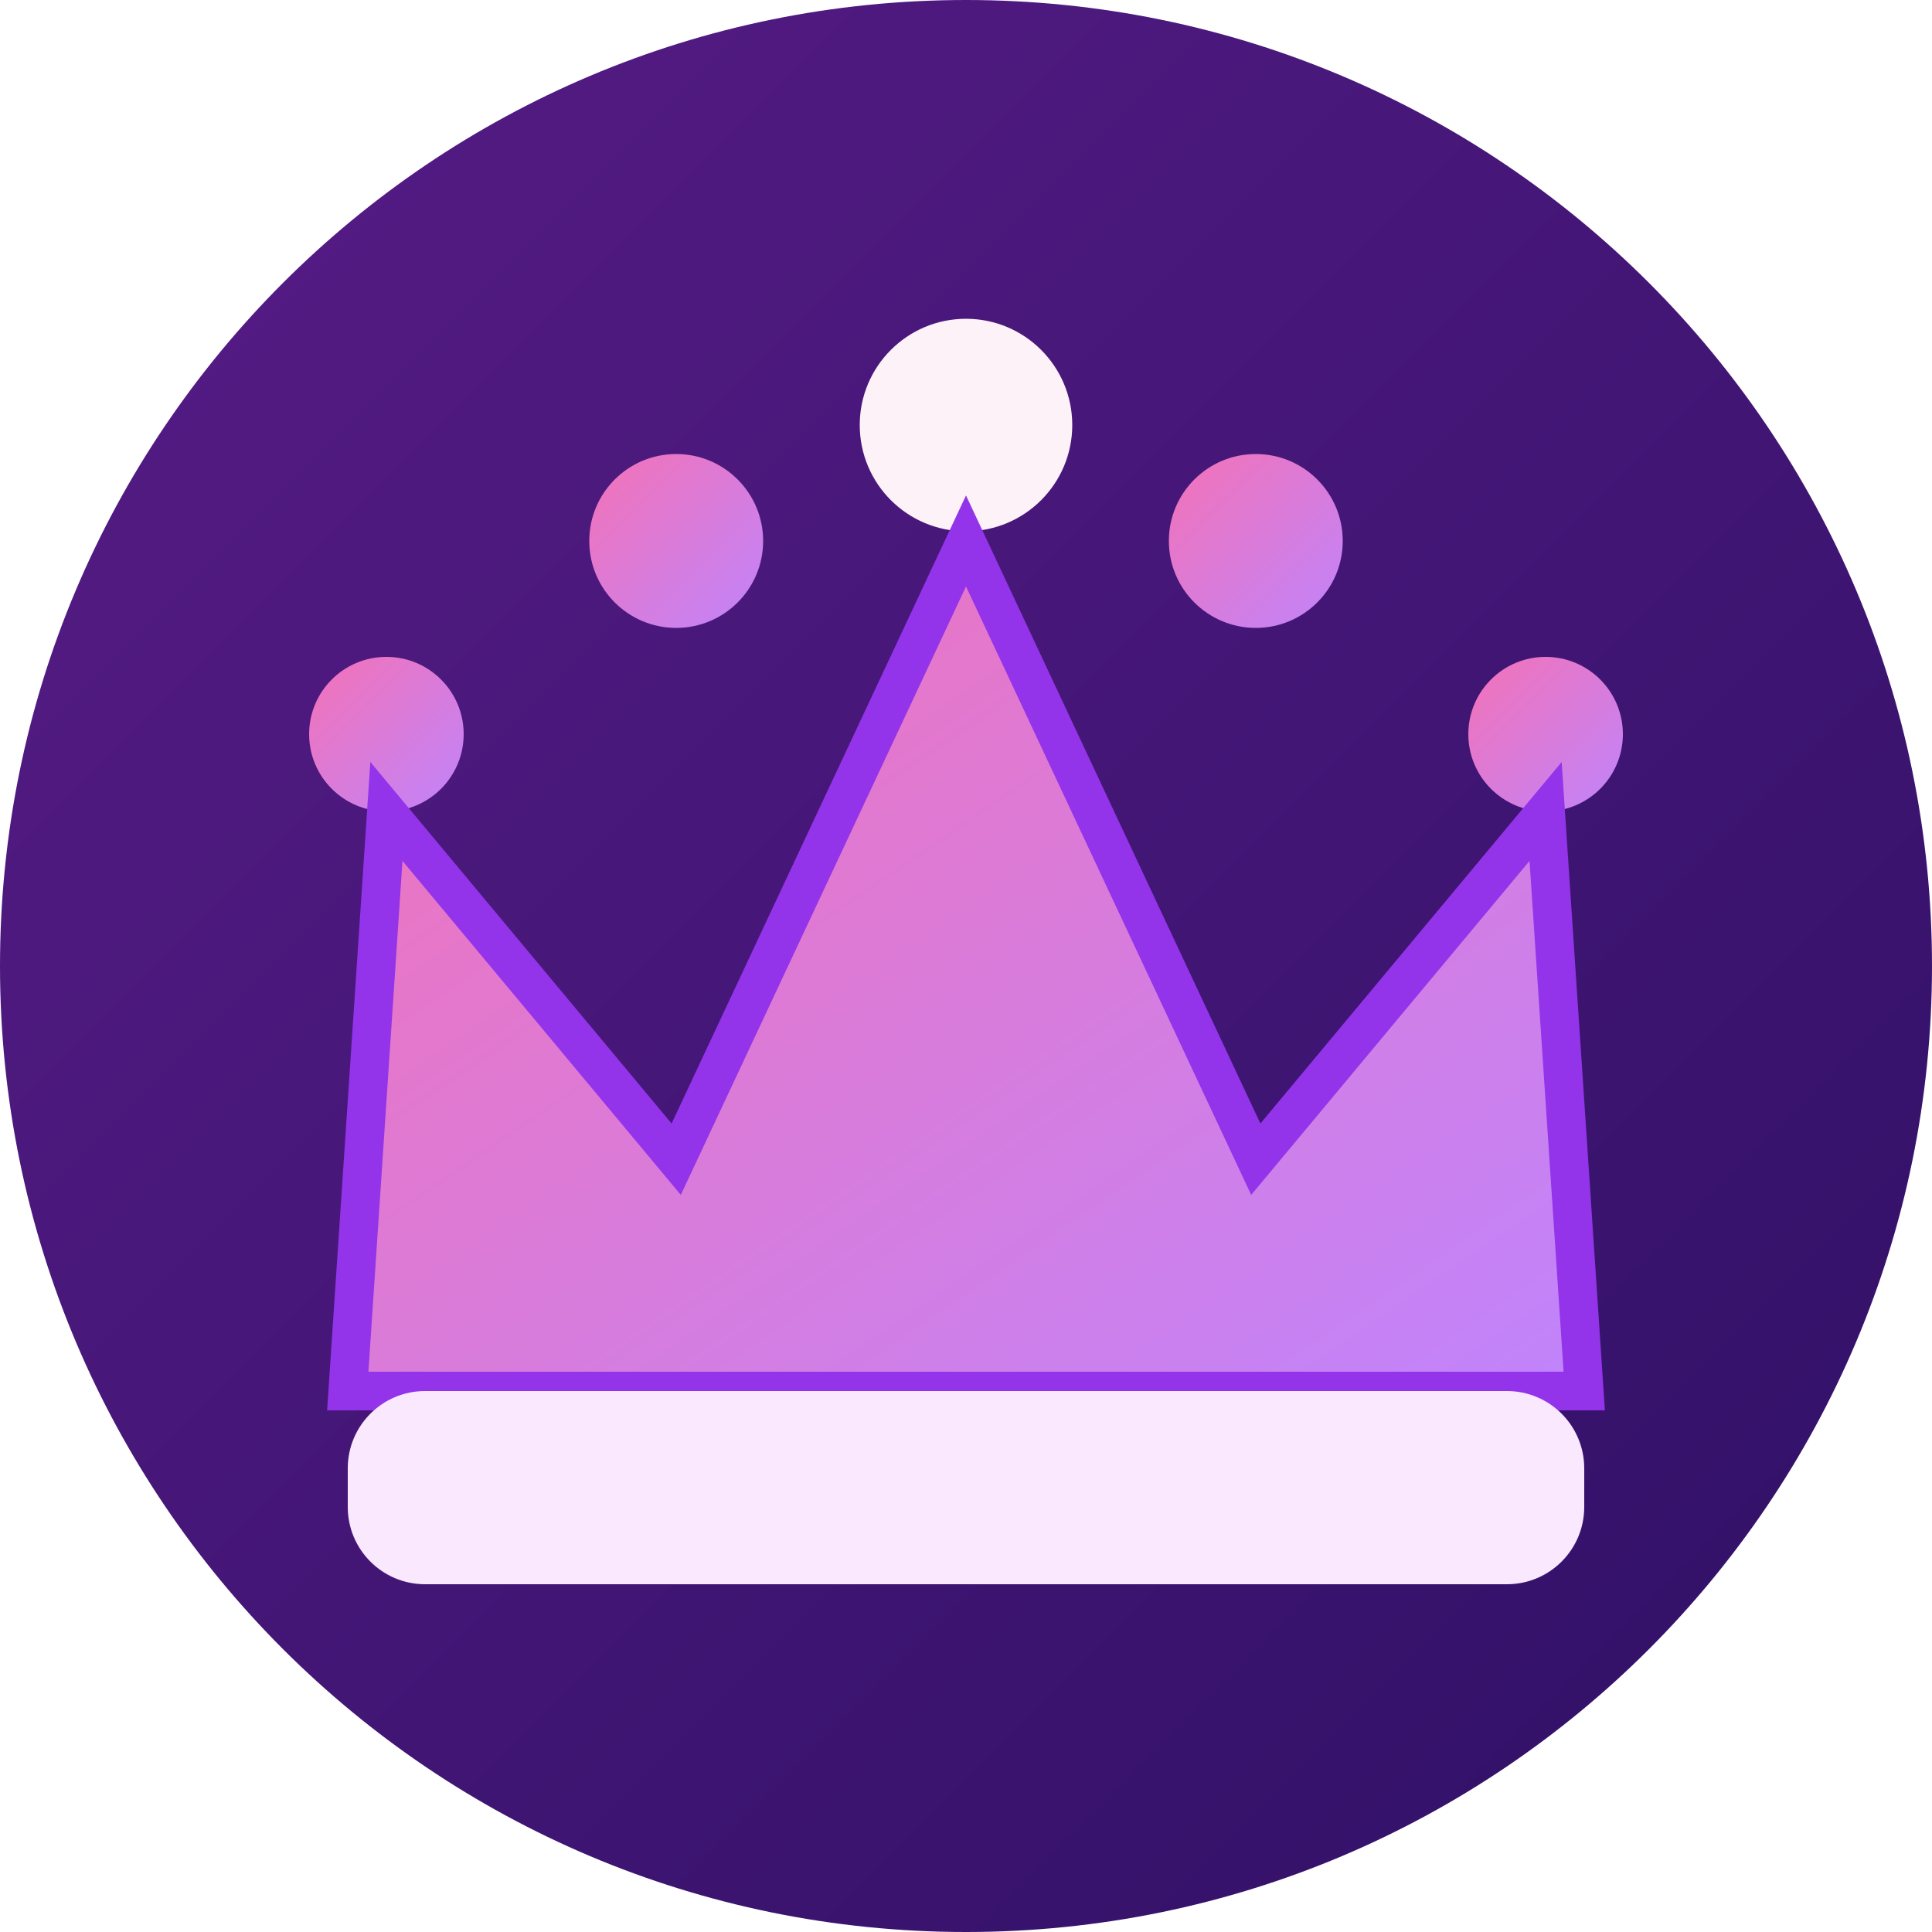
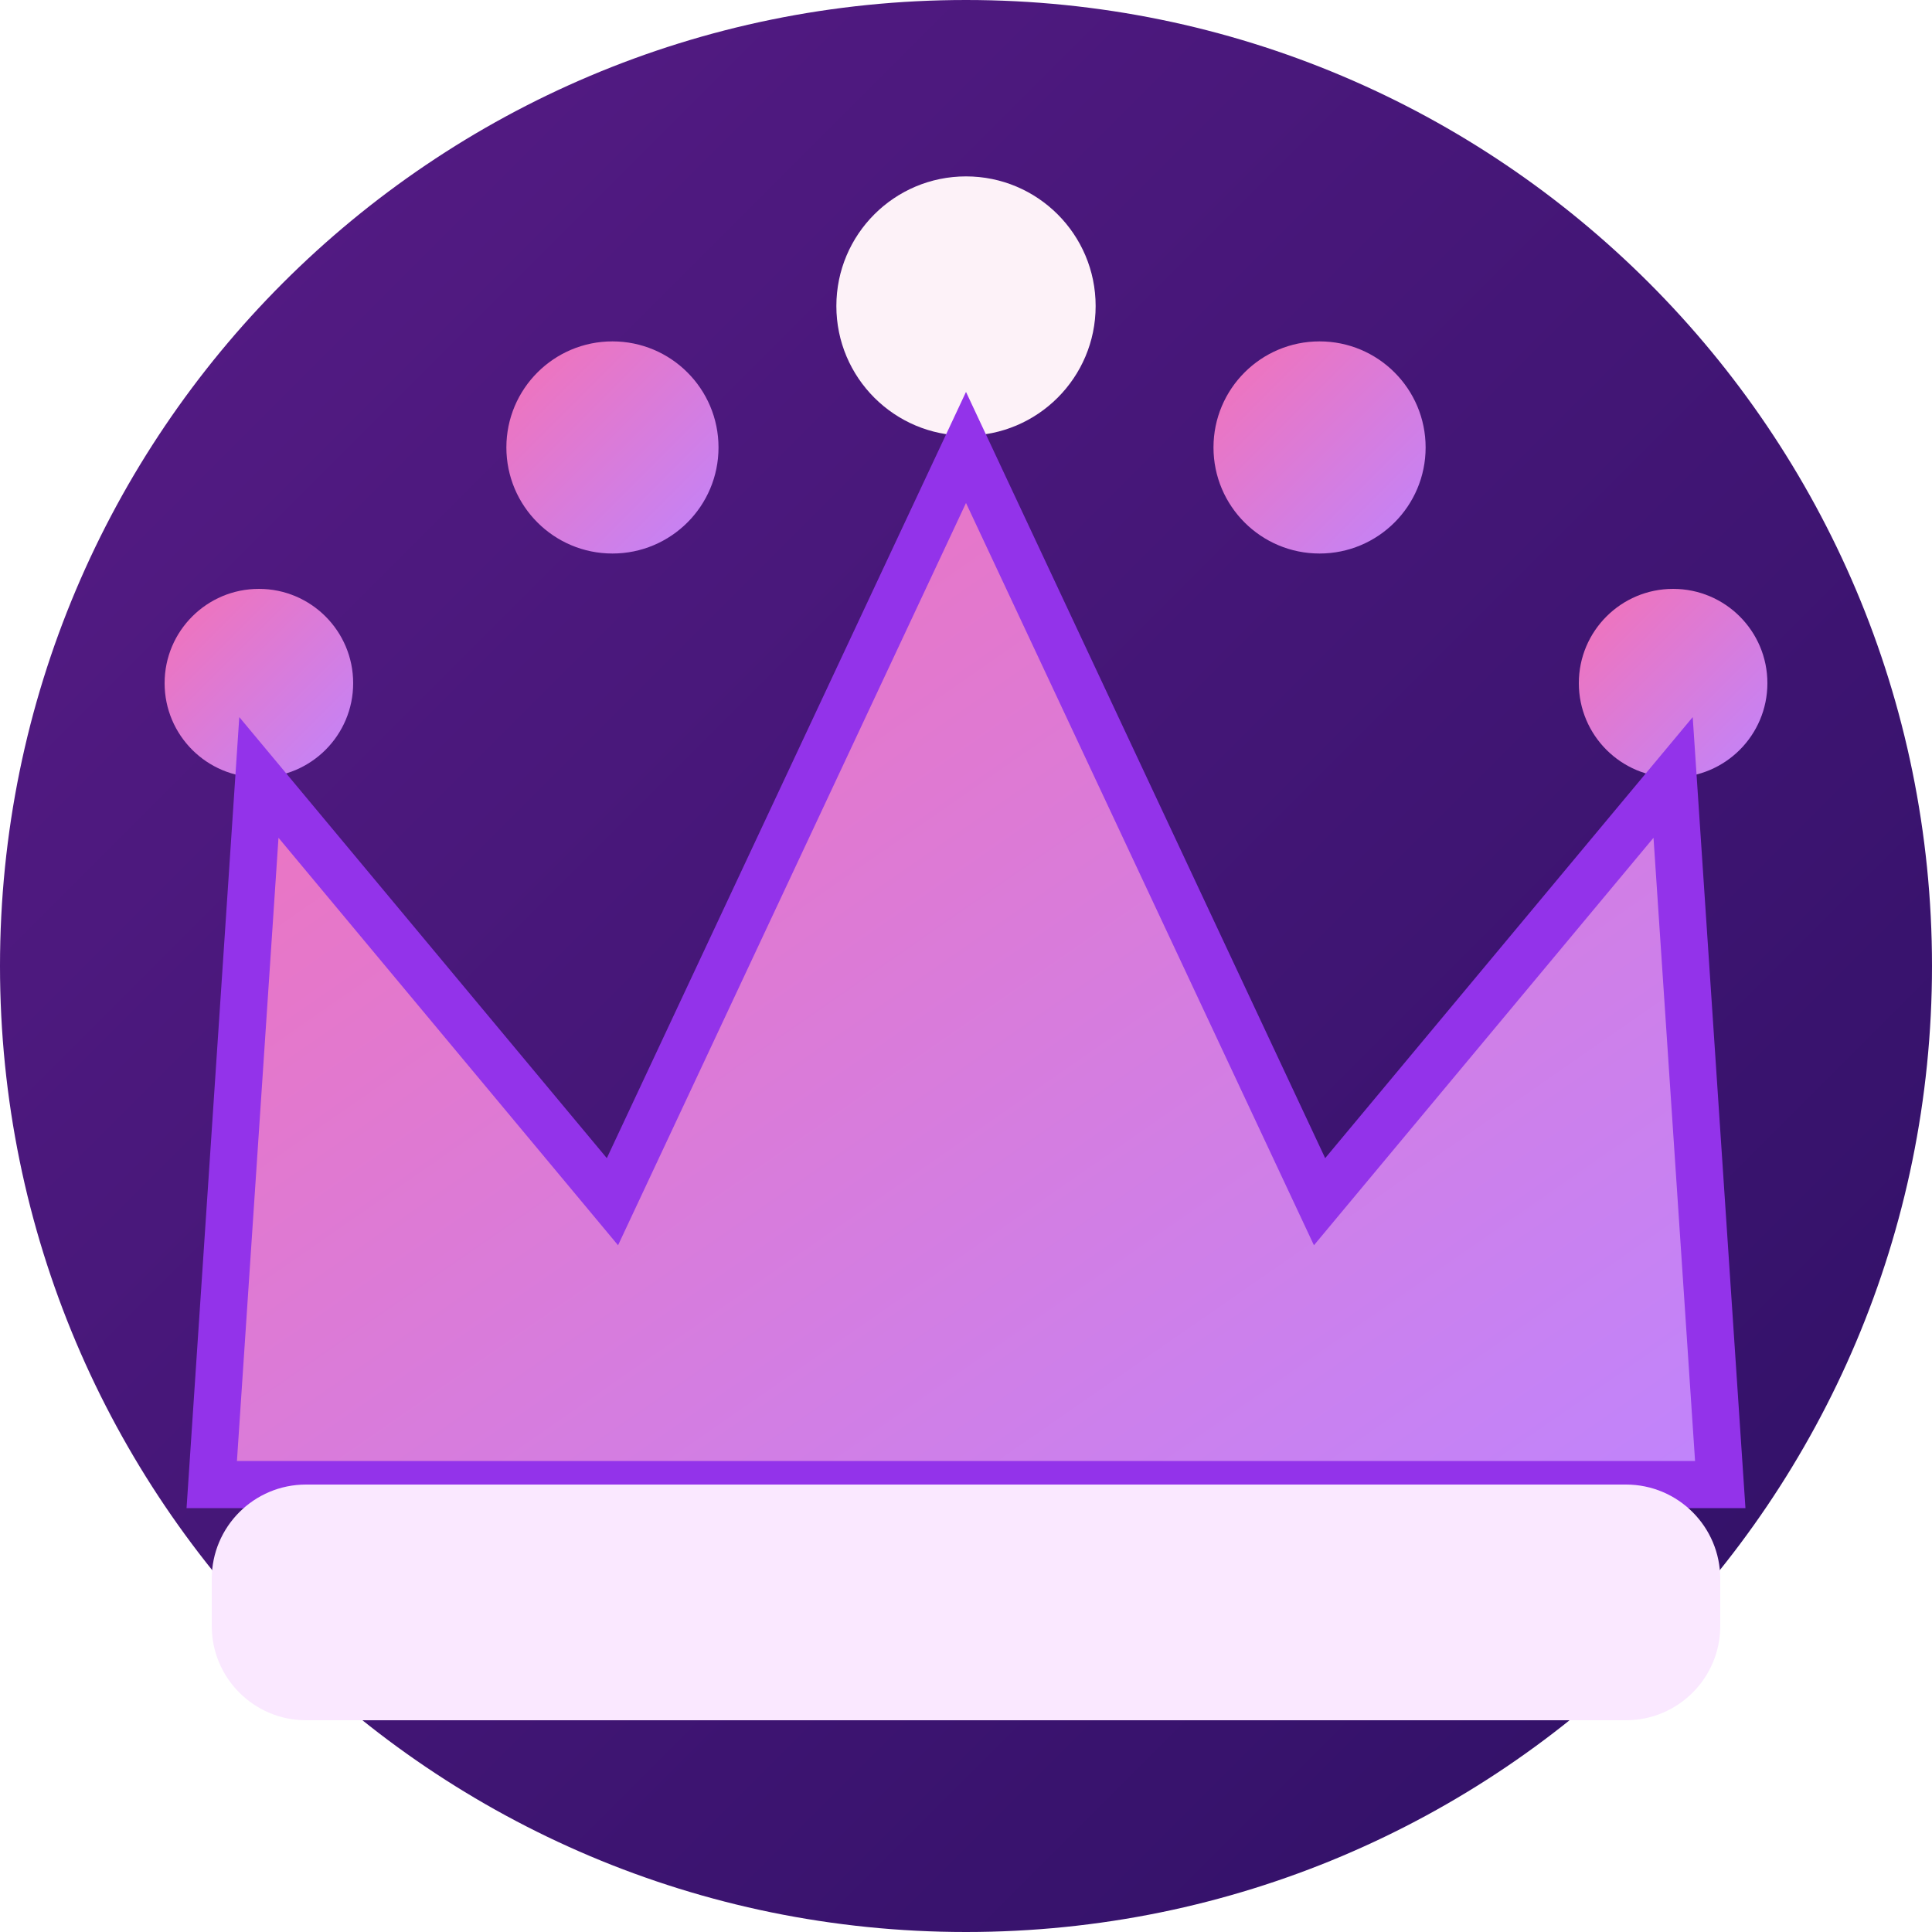
<svg xmlns="http://www.w3.org/2000/svg" viewBox="0 0 100 100">
  <defs>
    <linearGradient id="bg-queen" x1="0%" y1="0%" x2="100%" y2="100%">
      <stop offset="0%" stop-color="#581c87" />
      <stop offset="100%" stop-color="#2e1065" />
    </linearGradient>
    <linearGradient id="pink-glow" x1="0%" y1="0%" x2="100%" y2="100%">
      <stop offset="0%" stop-color="#f472b6" />
      <stop offset="100%" stop-color="#c084fc" />
    </linearGradient>
  </defs>
  <rect width="100" height="100" rx="50" fill="url(#bg-queen)" />
-   <circle cx="20" cy="38" r="4" fill="url(#pink-glow)" />
-   <circle cx="35" cy="28" r="4.5" fill="url(#pink-glow)" />
-   <circle cx="50" cy="22" r="5.5" fill="#fdf2f8" />
-   <circle cx="65" cy="28" r="4.5" fill="url(#pink-glow)" />
-   <circle cx="80" cy="38" r="4" fill="url(#pink-glow)" />
-   <path d="M18 72 L20 42 L35 60 L50 28 L65 60 L80 42 L82 72 Z" fill="url(#pink-glow)" stroke="#9333ea" stroke-width="2" />
-   <rect x="18" y="72" width="64" height="10" rx="4" fill="#fae8ff" />
+   <g transform="translate(50, 50) scale(1.22) translate(-50, -50)">
+     <circle cx="20" cy="38" r="4" fill="url(#pink-glow)" />
+     <circle cx="35" cy="28" r="4.5" fill="url(#pink-glow)" />
+     <circle cx="50" cy="22" r="5.5" fill="#fdf2f8" />
+     <circle cx="65" cy="28" r="4.5" fill="url(#pink-glow)" />
+     <circle cx="80" cy="38" r="4" fill="url(#pink-glow)" />
+     <path d="M18 72 L20 42 L35 60 L50 28 L65 60 L80 42 L82 72 Z" fill="url(#pink-glow)" stroke="#9333ea" stroke-width="2" />
+     <rect x="18" y="72" width="64" height="10" rx="4" fill="#fae8ff" />
+   </g>
</svg>
